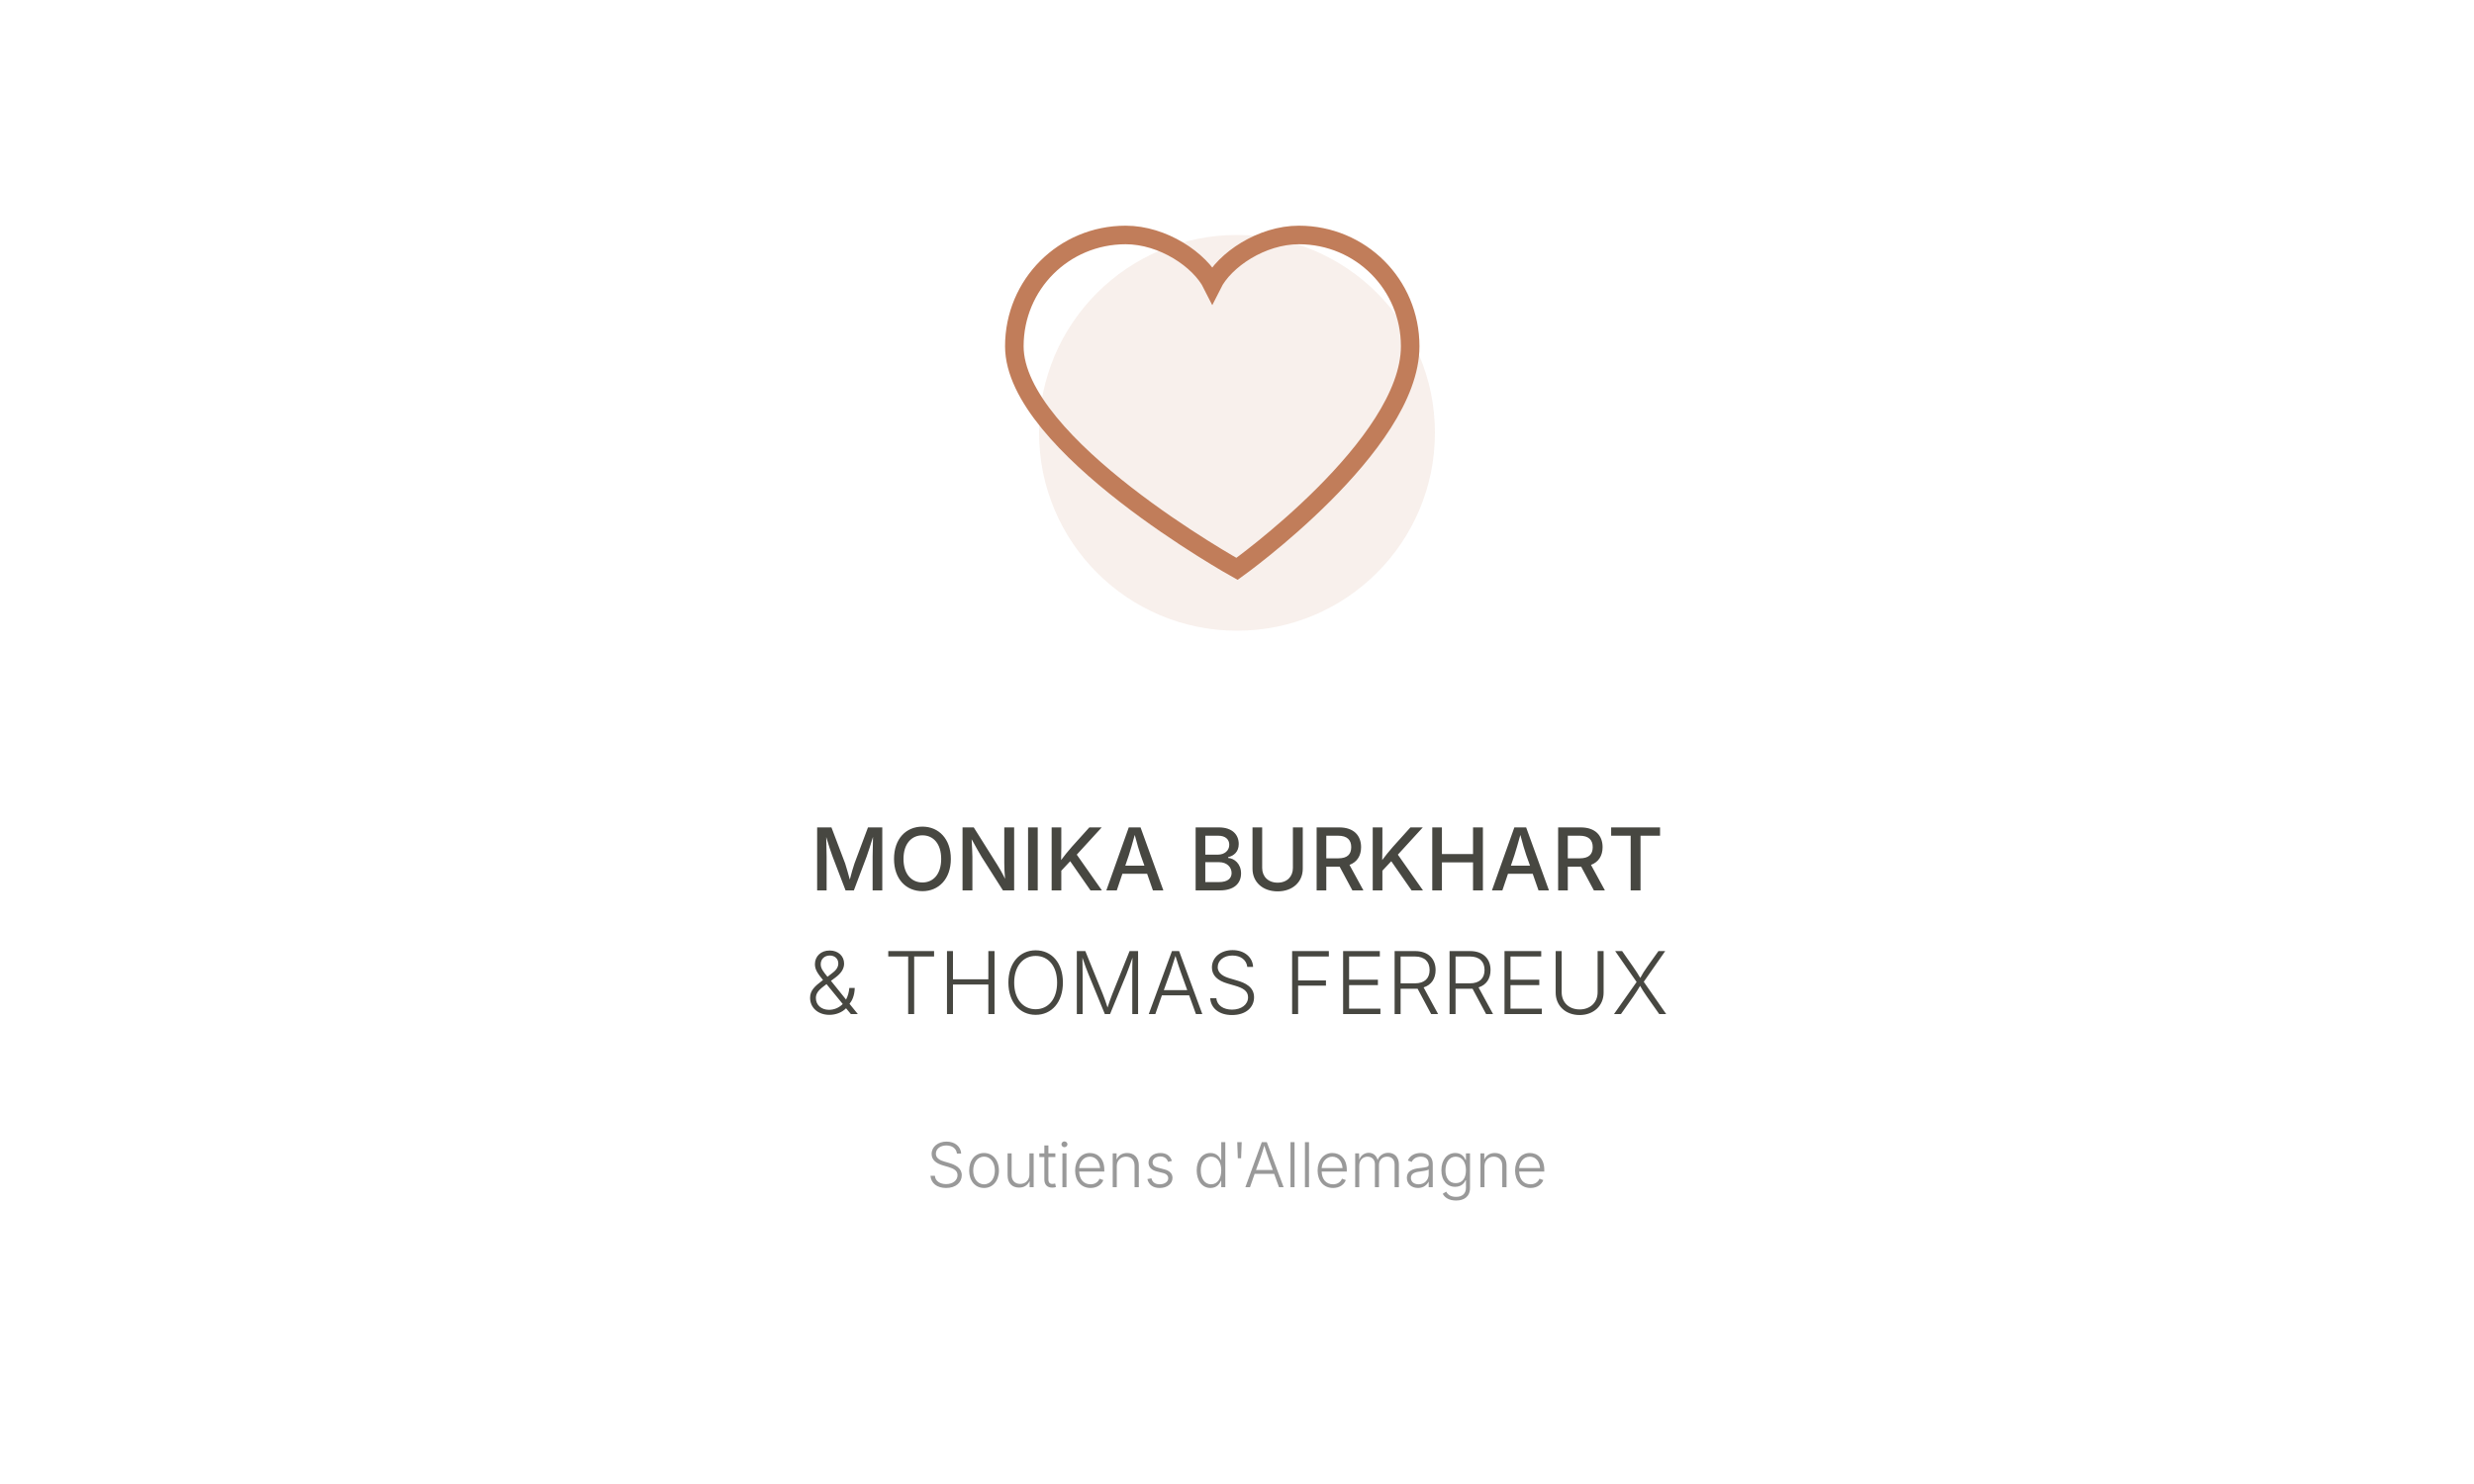
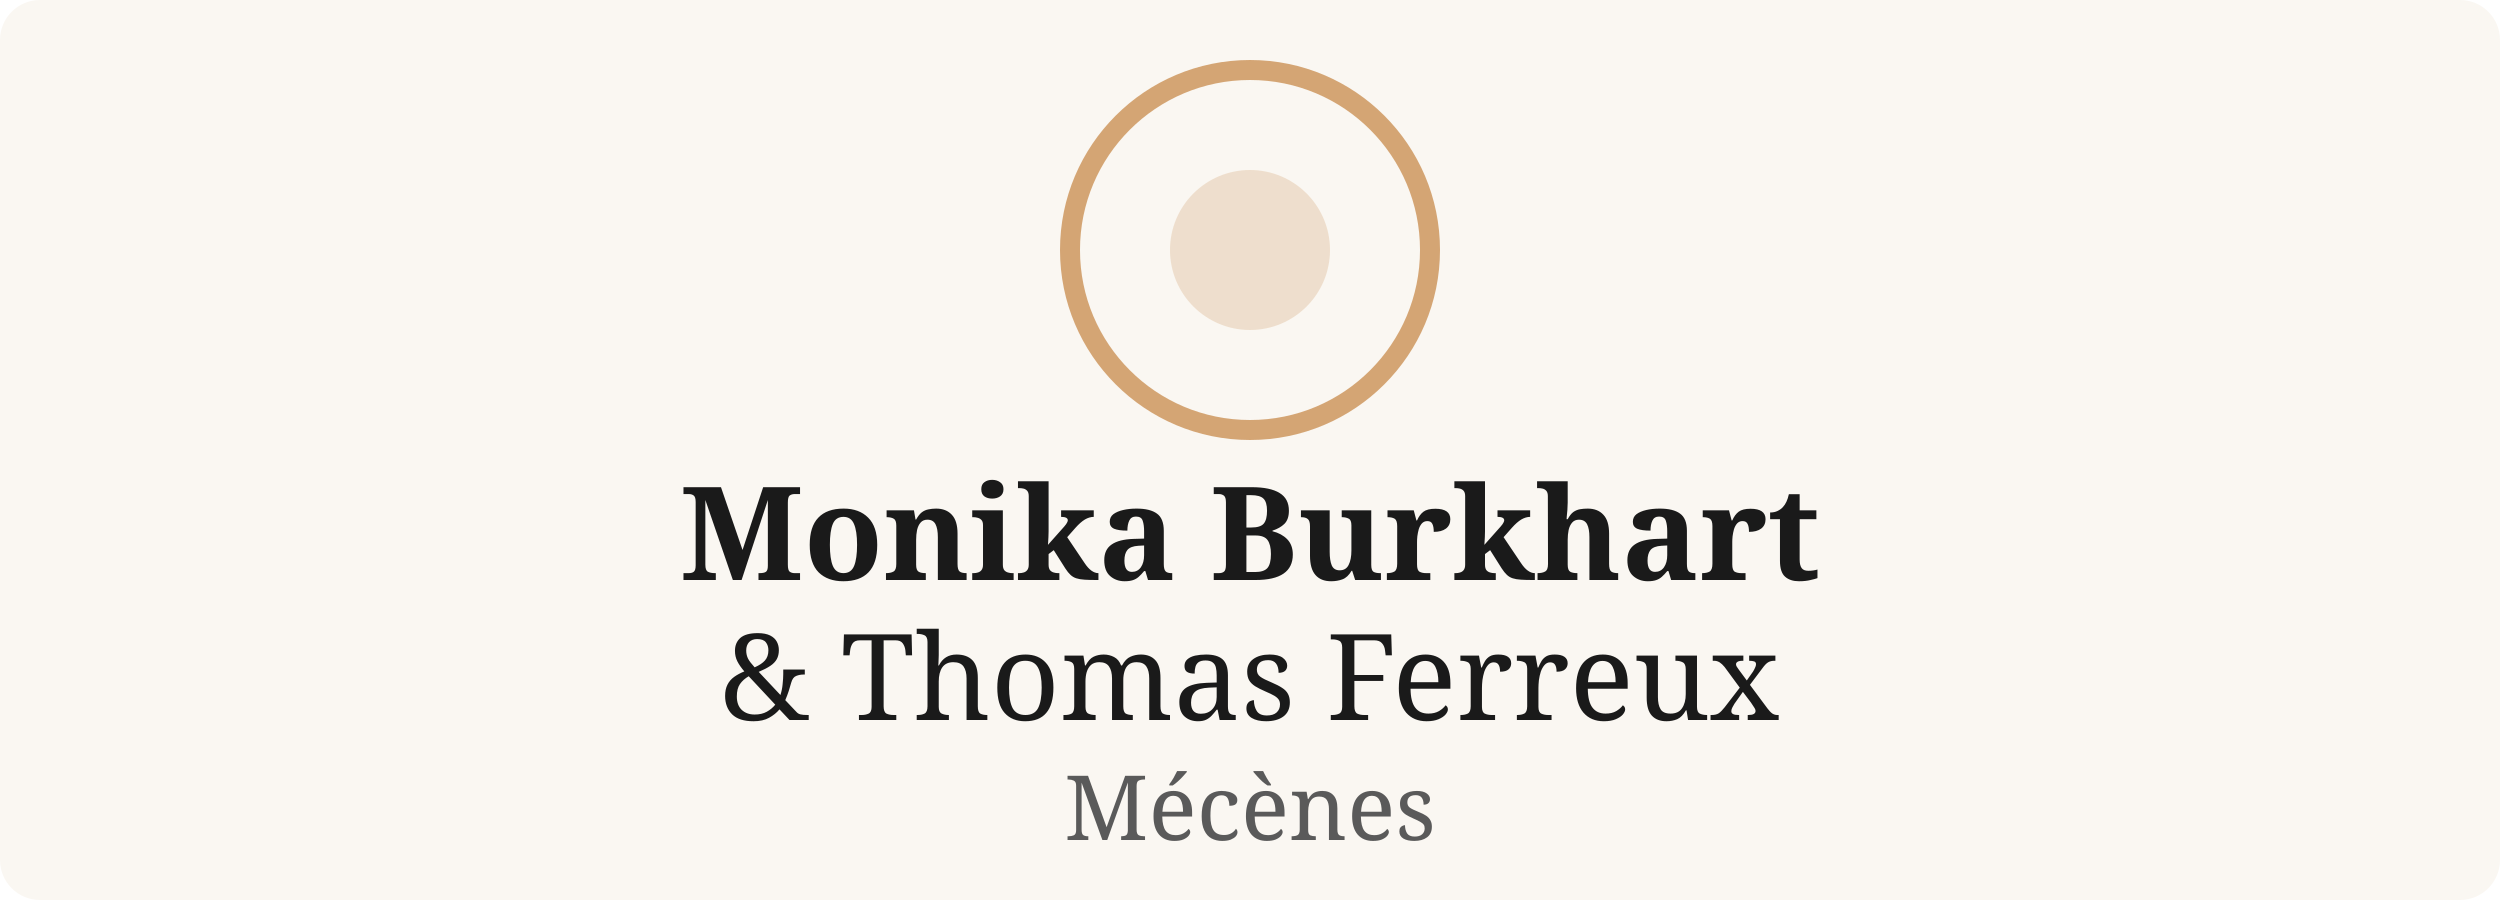
- <svg xmlns="http://www.w3.org/2000/svg" viewBox="0 0 200 120" fill="none">
-   <rect width="200" height="120" rx="4" fill="transparent" />
-   <circle cx="100" cy="35" r="16" fill="#C17D5A" opacity="0.12" />
-   <path d="M100 46C100 46 82 36 82 28C82 23 86 19 91 19C94 19 97 21 98 23C99 21 102 19 105 19C110 19 114 23 114 28C114 36 100 46 100 46Z" stroke="#C17D5A" stroke-width="1.5" fill="none" />
-   <text x="100" y="72" text-anchor="middle" font-family="Inter,sans-serif" font-size="7" font-weight="500" fill="#474741">MONIKA BURKHART</text>
-   <text x="100" y="82" text-anchor="middle" font-family="Inter,sans-serif" font-size="7" font-weight="300" fill="#474741">&amp; THOMAS FERREUX</text>
-   <text x="100" y="96" text-anchor="middle" font-family="Inter,sans-serif" font-size="5" font-weight="300" fill="#999">Soutiens d'Allemagne</text>
+ <svg xmlns="http://www.w3.org/2000/svg" viewBox="0 0 250 90" width="250" height="90">
+   <rect x="0" y="0" width="250" height="90" fill="#FAF7F2" rx="4" />
+   <circle cx="125" cy="25" r="18" fill="none" stroke="#D4A574" stroke-width="2" />
+   <circle cx="125" cy="25" r="8" fill="#D4A574" opacity="0.3" />
+   <text x="125" y="58" text-anchor="middle" font-family="Georgia, serif" font-size="13" font-weight="bold" fill="#1A1A1A">Monika Burkhart</text>
+   <text x="125" y="72" text-anchor="middle" font-family="Georgia, serif" font-size="12" fill="#1A1A1A">&amp; Thomas Ferreux</text>
+   <text x="125" y="84" text-anchor="middle" font-family="Georgia, serif" font-size="9" fill="#5A5A5A">Mécènes</text>
</svg>
